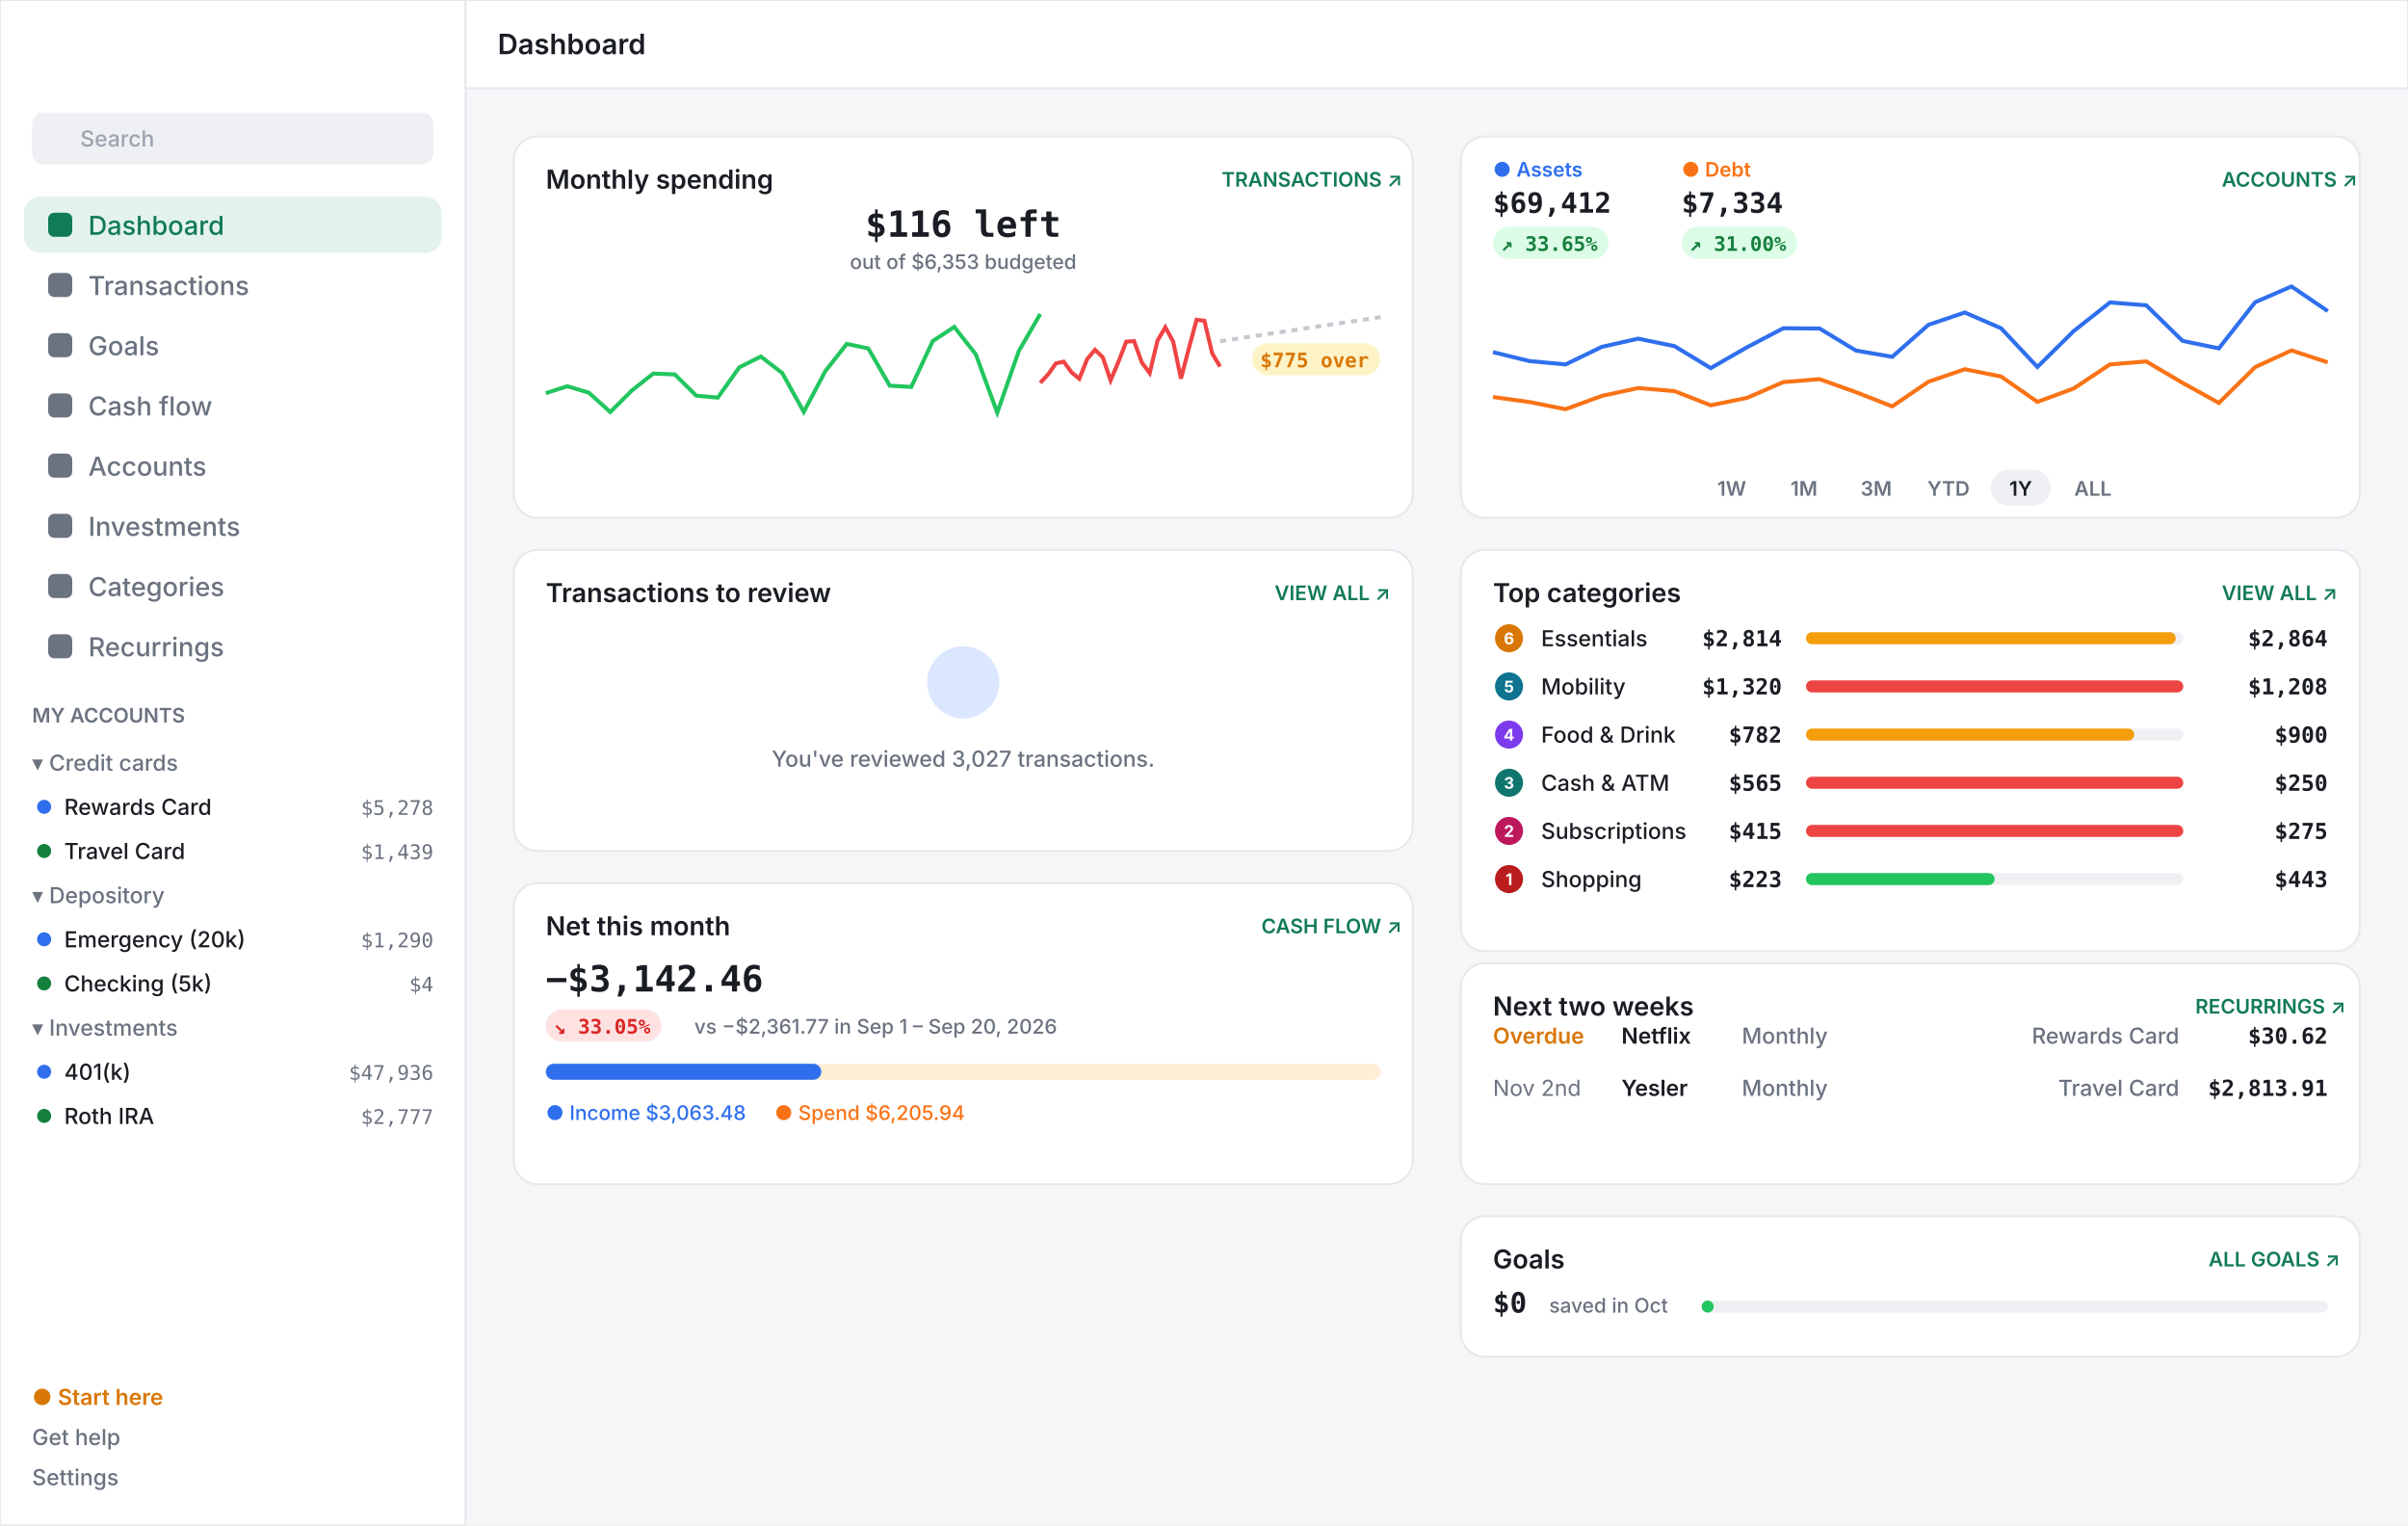
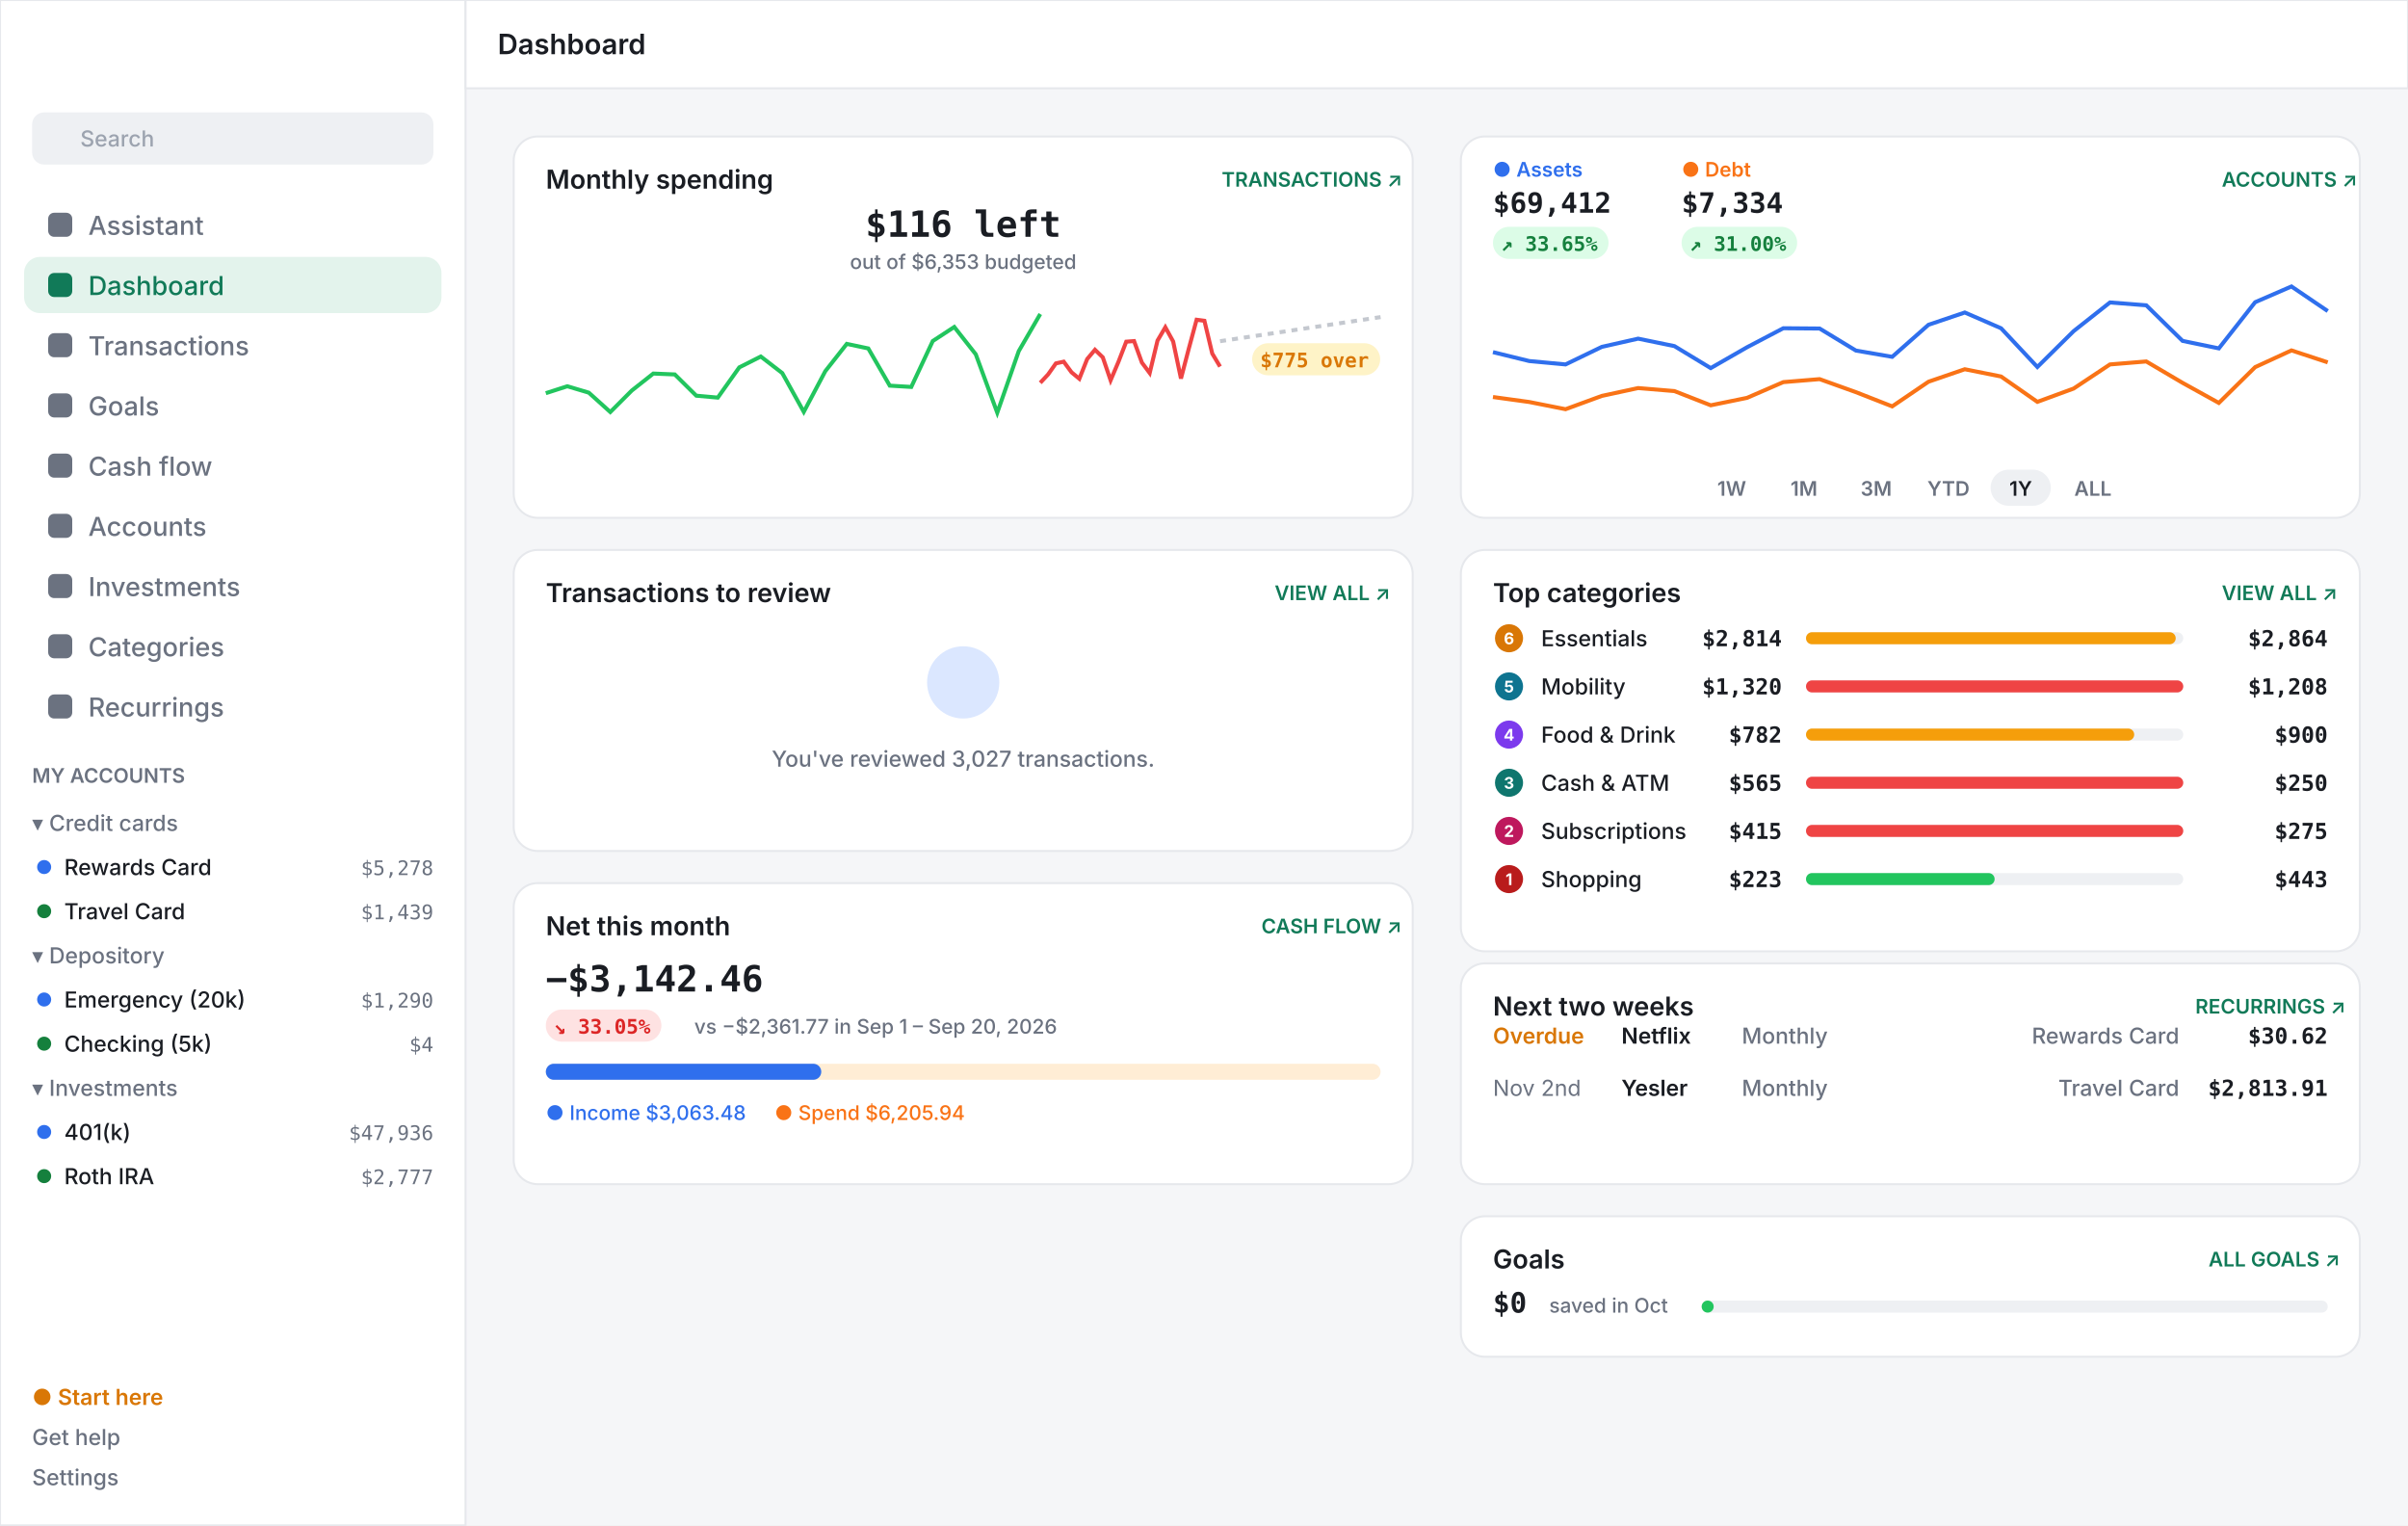
<svg xmlns="http://www.w3.org/2000/svg" width="1200" height="760" viewBox="0 0 1200 760" font-family="Inter, system-ui, sans-serif">
  <rect x="0" y="0" width="1200" height="760" rx="0" fill="#f5f6f8" stroke="none" />
  <rect x="0" y="0" width="232" height="760" rx="0" fill="#ffffff" stroke="#e6e8ec" />
  <rect x="16" y="56" width="200" height="26" rx="6" fill="#eef0f3" stroke="none" />
  <text x="40" y="73" font-size="11" font-weight="500" fill="#9ca3af" text-anchor="start" font-family="Inter, system-ui, sans-serif">Search</text>
-   <rect x="12" y="98" width="208" height="28" rx="8" fill="#e3f3ec" stroke="none" />
-   <rect x="24" y="106" width="12" height="12" rx="3" fill="#117a58" stroke="none" />
-   <text x="44" y="117" font-size="13" font-weight="500" fill="#117a58" text-anchor="start" font-family="Inter, system-ui, sans-serif">Dashboard</text>
-   <rect x="24" y="136" width="12" height="12" rx="3" fill="#6b7280" stroke="none" />
-   <text x="44" y="147" font-size="13" font-weight="500" fill="#6b7280" text-anchor="start" font-family="Inter, system-ui, sans-serif">Transactions</text>
+   <rect x="24" y="106" width="12" height="12" rx="3" fill="#6b7280" stroke="none" />
+   <text x="44" y="117" font-size="13" font-weight="500" fill="#6b7280" text-anchor="start" font-family="Inter, system-ui, sans-serif">Assistant</text>
+   <rect x="12" y="128" width="208" height="28" rx="8" fill="#e3f3ec" stroke="none" />
+   <rect x="24" y="136" width="12" height="12" rx="3" fill="#117a58" stroke="none" />
+   <text x="44" y="147" font-size="13" font-weight="500" fill="#117a58" text-anchor="start" font-family="Inter, system-ui, sans-serif">Dashboard</text>
  <rect x="24" y="166" width="12" height="12" rx="3" fill="#6b7280" stroke="none" />
-   <text x="44" y="177" font-size="13" font-weight="500" fill="#6b7280" text-anchor="start" font-family="Inter, system-ui, sans-serif">Goals</text>
+   <text x="44" y="177" font-size="13" font-weight="500" fill="#6b7280" text-anchor="start" font-family="Inter, system-ui, sans-serif">Transactions</text>
  <rect x="24" y="196" width="12" height="12" rx="3" fill="#6b7280" stroke="none" />
-   <text x="44" y="207" font-size="13" font-weight="500" fill="#6b7280" text-anchor="start" font-family="Inter, system-ui, sans-serif">Cash flow</text>
+   <text x="44" y="207" font-size="13" font-weight="500" fill="#6b7280" text-anchor="start" font-family="Inter, system-ui, sans-serif">Goals</text>
  <rect x="24" y="226" width="12" height="12" rx="3" fill="#6b7280" stroke="none" />
-   <text x="44" y="237" font-size="13" font-weight="500" fill="#6b7280" text-anchor="start" font-family="Inter, system-ui, sans-serif">Accounts</text>
+   <text x="44" y="237" font-size="13" font-weight="500" fill="#6b7280" text-anchor="start" font-family="Inter, system-ui, sans-serif">Cash flow</text>
  <rect x="24" y="256" width="12" height="12" rx="3" fill="#6b7280" stroke="none" />
-   <text x="44" y="267" font-size="13" font-weight="500" fill="#6b7280" text-anchor="start" font-family="Inter, system-ui, sans-serif">Investments</text>
+   <text x="44" y="267" font-size="13" font-weight="500" fill="#6b7280" text-anchor="start" font-family="Inter, system-ui, sans-serif">Accounts</text>
  <rect x="24" y="286" width="12" height="12" rx="3" fill="#6b7280" stroke="none" />
-   <text x="44" y="297" font-size="13" font-weight="500" fill="#6b7280" text-anchor="start" font-family="Inter, system-ui, sans-serif">Categories</text>
+   <text x="44" y="297" font-size="13" font-weight="500" fill="#6b7280" text-anchor="start" font-family="Inter, system-ui, sans-serif">Investments</text>
  <rect x="24" y="316" width="12" height="12" rx="3" fill="#6b7280" stroke="none" />
-   <text x="44" y="327" font-size="13" font-weight="500" fill="#6b7280" text-anchor="start" font-family="Inter, system-ui, sans-serif">Recurrings</text>
-   <text x="16" y="360" font-size="10" font-weight="600" fill="#6b7280" text-anchor="start" font-family="Inter, system-ui, sans-serif">MY ACCOUNTS</text>
-   <text x="16" y="384" font-size="11" font-weight="500" fill="#6b7280" text-anchor="start" font-family="Inter, system-ui, sans-serif">▾ Credit cards</text>
-   <circle cx="22" cy="402" r="3.5" fill="#2f6fed" />
-   <text x="32" y="406" font-size="11" font-weight="500" fill="#1a1d23" text-anchor="start" font-family="Inter, system-ui, sans-serif">Rewards Card</text>
-   <text x="216" y="406" font-size="10" font-weight="500" fill="#6b7280" text-anchor="end" font-family="IBM Plex Mono, Menlo, monospace">$5,278</text>
-   <circle cx="22" cy="424" r="3.5" fill="#15803d" />
-   <text x="32" y="428" font-size="11" font-weight="500" fill="#1a1d23" text-anchor="start" font-family="Inter, system-ui, sans-serif">Travel Card</text>
-   <text x="216" y="428" font-size="10" font-weight="500" fill="#6b7280" text-anchor="end" font-family="IBM Plex Mono, Menlo, monospace">$1,439</text>
-   <text x="16" y="450" font-size="11" font-weight="500" fill="#6b7280" text-anchor="start" font-family="Inter, system-ui, sans-serif">▾ Depository</text>
-   <circle cx="22" cy="468" r="3.5" fill="#2f6fed" />
-   <text x="32" y="472" font-size="11" font-weight="500" fill="#1a1d23" text-anchor="start" font-family="Inter, system-ui, sans-serif">Emergency (20k)</text>
-   <text x="216" y="472" font-size="10" font-weight="500" fill="#6b7280" text-anchor="end" font-family="IBM Plex Mono, Menlo, monospace">$1,290</text>
-   <circle cx="22" cy="490" r="3.5" fill="#15803d" />
-   <text x="32" y="494" font-size="11" font-weight="500" fill="#1a1d23" text-anchor="start" font-family="Inter, system-ui, sans-serif">Checking (5k)</text>
-   <text x="216" y="494" font-size="10" font-weight="500" fill="#6b7280" text-anchor="end" font-family="IBM Plex Mono, Menlo, monospace">$4</text>
-   <text x="16" y="516" font-size="11" font-weight="500" fill="#6b7280" text-anchor="start" font-family="Inter, system-ui, sans-serif">▾ Investments</text>
-   <circle cx="22" cy="534" r="3.5" fill="#2f6fed" />
-   <text x="32" y="538" font-size="11" font-weight="500" fill="#1a1d23" text-anchor="start" font-family="Inter, system-ui, sans-serif">401(k)</text>
-   <text x="216" y="538" font-size="10" font-weight="500" fill="#6b7280" text-anchor="end" font-family="IBM Plex Mono, Menlo, monospace">$47,936</text>
-   <circle cx="22" cy="556" r="3.5" fill="#15803d" />
-   <text x="32" y="560" font-size="11" font-weight="500" fill="#1a1d23" text-anchor="start" font-family="Inter, system-ui, sans-serif">Roth IRA</text>
-   <text x="216" y="560" font-size="10" font-weight="500" fill="#6b7280" text-anchor="end" font-family="IBM Plex Mono, Menlo, monospace">$2,777</text>
+   <text x="44" y="327" font-size="13" font-weight="500" fill="#6b7280" text-anchor="start" font-family="Inter, system-ui, sans-serif">Categories</text>
+   <rect x="24" y="346" width="12" height="12" rx="3" fill="#6b7280" stroke="none" />
+   <text x="44" y="357" font-size="13" font-weight="500" fill="#6b7280" text-anchor="start" font-family="Inter, system-ui, sans-serif">Recurrings</text>
+   <text x="16" y="390" font-size="10" font-weight="600" fill="#6b7280" text-anchor="start" font-family="Inter, system-ui, sans-serif">MY ACCOUNTS</text>
+   <text x="16" y="414" font-size="11" font-weight="500" fill="#6b7280" text-anchor="start" font-family="Inter, system-ui, sans-serif">▾ Credit cards</text>
+   <circle cx="22" cy="432" r="3.5" fill="#2f6fed" />
+   <text x="32" y="436" font-size="11" font-weight="500" fill="#1a1d23" text-anchor="start" font-family="Inter, system-ui, sans-serif">Rewards Card</text>
+   <text x="216" y="436" font-size="10" font-weight="500" fill="#6b7280" text-anchor="end" font-family="IBM Plex Mono, Menlo, monospace">$5,278</text>
+   <circle cx="22" cy="454" r="3.5" fill="#15803d" />
+   <text x="32" y="458" font-size="11" font-weight="500" fill="#1a1d23" text-anchor="start" font-family="Inter, system-ui, sans-serif">Travel Card</text>
+   <text x="216" y="458" font-size="10" font-weight="500" fill="#6b7280" text-anchor="end" font-family="IBM Plex Mono, Menlo, monospace">$1,439</text>
+   <text x="16" y="480" font-size="11" font-weight="500" fill="#6b7280" text-anchor="start" font-family="Inter, system-ui, sans-serif">▾ Depository</text>
+   <circle cx="22" cy="498" r="3.5" fill="#2f6fed" />
+   <text x="32" y="502" font-size="11" font-weight="500" fill="#1a1d23" text-anchor="start" font-family="Inter, system-ui, sans-serif">Emergency (20k)</text>
+   <text x="216" y="502" font-size="10" font-weight="500" fill="#6b7280" text-anchor="end" font-family="IBM Plex Mono, Menlo, monospace">$1,290</text>
+   <circle cx="22" cy="520" r="3.5" fill="#15803d" />
+   <text x="32" y="524" font-size="11" font-weight="500" fill="#1a1d23" text-anchor="start" font-family="Inter, system-ui, sans-serif">Checking (5k)</text>
+   <text x="216" y="524" font-size="10" font-weight="500" fill="#6b7280" text-anchor="end" font-family="IBM Plex Mono, Menlo, monospace">$4</text>
+   <text x="16" y="546" font-size="11" font-weight="500" fill="#6b7280" text-anchor="start" font-family="Inter, system-ui, sans-serif">▾ Investments</text>
+   <circle cx="22" cy="564" r="3.5" fill="#2f6fed" />
+   <text x="32" y="568" font-size="11" font-weight="500" fill="#1a1d23" text-anchor="start" font-family="Inter, system-ui, sans-serif">401(k)</text>
+   <text x="216" y="568" font-size="10" font-weight="500" fill="#6b7280" text-anchor="end" font-family="IBM Plex Mono, Menlo, monospace">$47,936</text>
+   <circle cx="22" cy="586" r="3.5" fill="#15803d" />
+   <text x="32" y="590" font-size="11" font-weight="500" fill="#1a1d23" text-anchor="start" font-family="Inter, system-ui, sans-serif">Roth IRA</text>
+   <text x="216" y="590" font-size="10" font-weight="500" fill="#6b7280" text-anchor="end" font-family="IBM Plex Mono, Menlo, monospace">$2,777</text>
  <text x="16" y="700" font-size="11" font-weight="600" fill="#d97706" text-anchor="start" font-family="Inter, system-ui, sans-serif">● Start here</text>
  <text x="16" y="720" font-size="11" font-weight="500" fill="#6b7280" text-anchor="start" font-family="Inter, system-ui, sans-serif">Get help</text>
  <text x="16" y="740" font-size="11" font-weight="500" fill="#6b7280" text-anchor="start" font-family="Inter, system-ui, sans-serif">Settings</text>
  <rect x="232" y="0" width="968" height="44" rx="0" fill="#ffffff" stroke="#e6e8ec" />
  <text x="248" y="27" font-size="14" font-weight="600" fill="#1a1d23" text-anchor="start" font-family="Inter, system-ui, sans-serif">Dashboard</text>
  <rect x="256" y="68" width="448" height="190" rx="12" fill="#ffffff" stroke="#e6e8ec" />
  <text x="272" y="94" font-size="13" font-weight="600" fill="#1a1d23" text-anchor="start" font-family="Inter, system-ui, sans-serif">Monthly spending</text>
  <text x="608.8" y="93" font-size="10" font-weight="600" fill="#117a58" text-anchor="start" font-family="Inter, system-ui, sans-serif">TRANSACTIONS ↗</text>
  <text x="480" y="118" font-size="18" font-weight="600" fill="#1a1d23" text-anchor="middle" font-family="IBM Plex Mono, Menlo, monospace">$116 left</text>
  <text x="480" y="134" font-size="10" font-weight="500" fill="#6b7280" text-anchor="middle" font-family="Inter, system-ui, sans-serif">out of $6,353 budgeted</text>
  <polyline points="272,195.902 282.713,192.447 293.426,195.643 304.139,205.293 314.852,194.579 325.565,186.124 336.278,186.564 346.991,197.152 357.704,198.108 368.417,183.038 379.13,177.638 389.843,185.89 400.557,205.207 411.27,184.956 421.983,171.34 432.696,173.608 443.409,192.148 454.122,192.792 464.835,169.915 475.548,162.911 486.261,176.52 496.974,205.626 507.687,174.945 518.4,156.469" fill="none" stroke="#22c55e" stroke-width="2" stroke-dasharray="" />
  <polyline points="518.4,190.73 522.296,186.569 526.191,181.057 530.087,180.196 533.983,185.496 537.878,188.719 541.774,178.904 545.67,174.269 549.565,178.046 553.461,189.48 557.357,180.304 561.252,170.237 565.148,169.936 569.043,180.646 572.939,185.865 576.835,169.695 580.73,163.057 584.626,170.133 588.522,188.606 592.417,173.724 596.313,159.312 600.209,159.831 604.104,176.138 608,182.644" fill="none" stroke="#ef4444" stroke-width="2" stroke-dasharray="" />
  <polyline points="608,170 688,158" fill="none" stroke="#c4c8cf" stroke-width="2" stroke-dasharray="3 3" />
  <rect x="624" y="171" width="63.8" height="16" rx="8" fill="#fef3c7" stroke="none" />
  <text x="628" y="183" font-size="10" font-weight="600" fill="#d97706" text-anchor="start" font-family="IBM Plex Mono, Menlo, monospace">$775 over</text>
  <rect x="728" y="68" width="448" height="190" rx="12" fill="#ffffff" stroke="#e6e8ec" />
  <text x="1107.2" y="93" font-size="10" font-weight="600" fill="#117a58" text-anchor="start" font-family="Inter, system-ui, sans-serif">ACCOUNTS ↗</text>
  <text x="744" y="88" font-size="10" font-weight="600" fill="#2f6fed" text-anchor="start" font-family="Inter, system-ui, sans-serif">● Assets</text>
  <text x="744" y="106" font-size="14" font-weight="600" fill="#1a1d23" text-anchor="start" font-family="IBM Plex Mono, Menlo, monospace">$69,412</text>
  <rect x="744" y="113" width="57.6" height="16" rx="8" fill="#dcfce7" stroke="none" />
  <text x="748" y="125" font-size="10" font-weight="600" fill="#15803d" text-anchor="start" font-family="IBM Plex Mono, Menlo, monospace">↗ 33.65%</text>
  <text x="838" y="88" font-size="10" font-weight="600" fill="#f97316" text-anchor="start" font-family="Inter, system-ui, sans-serif">● Debt</text>
  <text x="838" y="106" font-size="14" font-weight="600" fill="#1a1d23" text-anchor="start" font-family="IBM Plex Mono, Menlo, monospace">$7,334</text>
  <rect x="838" y="113" width="57.6" height="16" rx="8" fill="#dcfce7" stroke="none" />
  <text x="842" y="125" font-size="10" font-weight="600" fill="#15803d" text-anchor="start" font-family="IBM Plex Mono, Menlo, monospace">↗ 31.00%</text>
  <polyline points="744,175.452 762.087,179.889 780.174,181.571 798.261,172.828 816.348,168.729 834.435,172.447 852.522,183.401 870.609,173.021 888.696,163.544 906.783,163.686 924.87,174.663 942.957,177.787 961.043,161.821 979.13,155.702 997.217,163.559 1015.304,182.853 1033.391,164.968 1051.478,150.696 1069.565,152.116 1087.652,169.841 1105.739,173.58 1123.826,150.573 1141.913,142.729 1160,154.994" fill="none" stroke="#2f6fed" stroke-width="2" stroke-dasharray="" />
  <polyline points="744,197.808 762.087,200.296 780.174,203.883 798.261,197.255 816.348,193.35 834.435,194.853 852.522,201.935 870.609,198.232 888.696,190.389 906.783,188.901 924.87,195.386 942.957,202.474 961.043,190.192 979.13,183.973 997.217,187.593 1015.304,200.225 1033.391,193.583 1051.478,181.578 1069.565,180.093 1087.652,190.745 1105.739,200.753 1123.826,182.923 1141.913,174.59 1160,180.532" fill="none" stroke="#f97316" stroke-width="2" stroke-dasharray="" />
  <text x="863" y="247" font-size="10" font-weight="600" fill="#6b7280" text-anchor="middle" font-family="Inter, system-ui, sans-serif">1W</text>
  <text x="899" y="247" font-size="10" font-weight="600" fill="#6b7280" text-anchor="middle" font-family="Inter, system-ui, sans-serif">1M</text>
  <text x="935" y="247" font-size="10" font-weight="600" fill="#6b7280" text-anchor="middle" font-family="Inter, system-ui, sans-serif">3M</text>
  <text x="971" y="247" font-size="10" font-weight="600" fill="#6b7280" text-anchor="middle" font-family="Inter, system-ui, sans-serif">YTD</text>
  <rect x="992" y="234" width="30" height="18" rx="9" fill="#eef0f3" stroke="none" />
  <text x="1007" y="247" font-size="10" font-weight="600" fill="#1a1d23" text-anchor="middle" font-family="Inter, system-ui, sans-serif">1Y</text>
  <text x="1043" y="247" font-size="10" font-weight="600" fill="#6b7280" text-anchor="middle" font-family="Inter, system-ui, sans-serif">ALL</text>
  <rect x="256" y="274" width="448" height="150" rx="12" fill="#ffffff" stroke="#e6e8ec" />
  <text x="272" y="300" font-size="13" font-weight="600" fill="#1a1d23" text-anchor="start" font-family="Inter, system-ui, sans-serif">Transactions to review</text>
  <text x="635.2" y="299" font-size="10" font-weight="600" fill="#117a58" text-anchor="start" font-family="Inter, system-ui, sans-serif">VIEW ALL ↗</text>
  <circle cx="480" cy="340" r="18" fill="#dbe7ff" />
  <text x="480" y="382" font-size="11" font-weight="500" fill="#6b7280" text-anchor="middle" font-family="Inter, system-ui, sans-serif">You've reviewed 3,027 transactions.</text>
  <rect x="728" y="274" width="448" height="200" rx="12" fill="#ffffff" stroke="#e6e8ec" />
  <text x="744" y="300" font-size="13" font-weight="600" fill="#1a1d23" text-anchor="start" font-family="Inter, system-ui, sans-serif">Top categories</text>
  <text x="1107.2" y="299" font-size="10" font-weight="600" fill="#117a58" text-anchor="start" font-family="Inter, system-ui, sans-serif">VIEW ALL ↗</text>
  <circle cx="752" cy="318" r="7" fill="#d97706" />
  <text x="752" y="321" font-size="8" font-weight="700" fill="#fff" text-anchor="middle" font-family="Inter, system-ui, sans-serif">6</text>
  <text x="768" y="322" font-size="11" font-weight="500" fill="#1a1d23" text-anchor="start" font-family="Inter, system-ui, sans-serif">Essentials</text>
  <text x="888" y="322" font-size="11" font-weight="600" fill="#1a1d23" text-anchor="end" font-family="IBM Plex Mono, Menlo, monospace">$2,814</text>
  <rect x="900" y="315" width="188" height="6" rx="3" fill="#eef0f3" stroke="none" />
  <rect x="900" y="315" width="184.24" height="6" rx="3" fill="#f59e0b" stroke="none" />
  <text x="1160" y="322" font-size="11" font-weight="600" fill="#1a1d23" text-anchor="end" font-family="IBM Plex Mono, Menlo, monospace">$2,864</text>
  <circle cx="752" cy="342" r="7" fill="#0e7490" />
  <text x="752" y="345" font-size="8" font-weight="700" fill="#fff" text-anchor="middle" font-family="Inter, system-ui, sans-serif">5</text>
  <text x="768" y="346" font-size="11" font-weight="500" fill="#1a1d23" text-anchor="start" font-family="Inter, system-ui, sans-serif">Mobility</text>
  <text x="888" y="346" font-size="11" font-weight="600" fill="#1a1d23" text-anchor="end" font-family="IBM Plex Mono, Menlo, monospace">$1,320</text>
  <rect x="900" y="339" width="188" height="6" rx="3" fill="#eef0f3" stroke="none" />
  <rect x="900" y="339" width="188" height="6" rx="3" fill="#ef4444" stroke="none" />
  <text x="1160" y="346" font-size="11" font-weight="600" fill="#1a1d23" text-anchor="end" font-family="IBM Plex Mono, Menlo, monospace">$1,208</text>
  <circle cx="752" cy="366" r="7" fill="#7c3aed" />
  <text x="752" y="369" font-size="8" font-weight="700" fill="#fff" text-anchor="middle" font-family="Inter, system-ui, sans-serif">4</text>
  <text x="768" y="370" font-size="11" font-weight="500" fill="#1a1d23" text-anchor="start" font-family="Inter, system-ui, sans-serif">Food &amp; Drink</text>
  <text x="888" y="370" font-size="11" font-weight="600" fill="#1a1d23" text-anchor="end" font-family="IBM Plex Mono, Menlo, monospace">$782</text>
  <rect x="900" y="363" width="188" height="6" rx="3" fill="#eef0f3" stroke="none" />
  <rect x="900" y="363" width="163.56" height="6" rx="3" fill="#f59e0b" stroke="none" />
  <text x="1160" y="370" font-size="11" font-weight="600" fill="#1a1d23" text-anchor="end" font-family="IBM Plex Mono, Menlo, monospace">$900</text>
  <circle cx="752" cy="390" r="7" fill="#0f766e" />
  <text x="752" y="393" font-size="8" font-weight="700" fill="#fff" text-anchor="middle" font-family="Inter, system-ui, sans-serif">3</text>
  <text x="768" y="394" font-size="11" font-weight="500" fill="#1a1d23" text-anchor="start" font-family="Inter, system-ui, sans-serif">Cash &amp; ATM</text>
  <text x="888" y="394" font-size="11" font-weight="600" fill="#1a1d23" text-anchor="end" font-family="IBM Plex Mono, Menlo, monospace">$565</text>
  <rect x="900" y="387" width="188" height="6" rx="3" fill="#eef0f3" stroke="none" />
  <rect x="900" y="387" width="188" height="6" rx="3" fill="#ef4444" stroke="none" />
  <text x="1160" y="394" font-size="11" font-weight="600" fill="#1a1d23" text-anchor="end" font-family="IBM Plex Mono, Menlo, monospace">$250</text>
  <circle cx="752" cy="414" r="7" fill="#be185d" />
  <text x="752" y="417" font-size="8" font-weight="700" fill="#fff" text-anchor="middle" font-family="Inter, system-ui, sans-serif">2</text>
  <text x="768" y="418" font-size="11" font-weight="500" fill="#1a1d23" text-anchor="start" font-family="Inter, system-ui, sans-serif">Subscriptions</text>
  <text x="888" y="418" font-size="11" font-weight="600" fill="#1a1d23" text-anchor="end" font-family="IBM Plex Mono, Menlo, monospace">$415</text>
  <rect x="900" y="411" width="188" height="6" rx="3" fill="#eef0f3" stroke="none" />
  <rect x="900" y="411" width="188" height="6" rx="3" fill="#ef4444" stroke="none" />
  <text x="1160" y="418" font-size="11" font-weight="600" fill="#1a1d23" text-anchor="end" font-family="IBM Plex Mono, Menlo, monospace">$275</text>
  <circle cx="752" cy="438" r="7" fill="#b91c1c" />
  <text x="752" y="441" font-size="8" font-weight="700" fill="#fff" text-anchor="middle" font-family="Inter, system-ui, sans-serif">1</text>
  <text x="768" y="442" font-size="11" font-weight="500" fill="#1a1d23" text-anchor="start" font-family="Inter, system-ui, sans-serif">Shopping</text>
  <text x="888" y="442" font-size="11" font-weight="600" fill="#1a1d23" text-anchor="end" font-family="IBM Plex Mono, Menlo, monospace">$223</text>
  <rect x="900" y="435" width="188" height="6" rx="3" fill="#eef0f3" stroke="none" />
  <rect x="900" y="435" width="94" height="6" rx="3" fill="#22c55e" stroke="none" />
  <text x="1160" y="442" font-size="11" font-weight="600" fill="#1a1d23" text-anchor="end" font-family="IBM Plex Mono, Menlo, monospace">$443</text>
  <rect x="256" y="440" width="448" height="150" rx="12" fill="#ffffff" stroke="#e6e8ec" />
  <text x="272" y="466" font-size="13" font-weight="600" fill="#1a1d23" text-anchor="start" font-family="Inter, system-ui, sans-serif">Net this month</text>
  <text x="628.6" y="465" font-size="10" font-weight="600" fill="#117a58" text-anchor="start" font-family="Inter, system-ui, sans-serif">CASH FLOW ↗</text>
  <text x="272" y="494" font-size="18" font-weight="600" fill="#1a1d23" text-anchor="start" font-family="IBM Plex Mono, Menlo, monospace">−$3,142.46</text>
  <rect x="272" y="503" width="57.6" height="16" rx="8" fill="#fee2e2" stroke="none" />
  <text x="276" y="515" font-size="10" font-weight="600" fill="#dc2626" text-anchor="start" font-family="IBM Plex Mono, Menlo, monospace">↘ 33.05%</text>
  <text x="346" y="515" font-size="10" font-weight="500" fill="#6b7280" text-anchor="start" font-family="Inter, system-ui, sans-serif">vs −$2,361.77 in Sep 1 – Sep 20, 2026</text>
  <rect x="272" y="530" width="416" height="8" rx="4" fill="#ffedd5" stroke="none" />
  <rect x="272" y="530" width="137.28" height="8" rx="4" fill="#2f6fed" stroke="none" />
  <text x="272" y="558" font-size="10" font-weight="500" fill="#2f6fed" text-anchor="start" font-family="Inter, system-ui, sans-serif">● Income $3,063.48</text>
  <text x="386" y="558" font-size="10" font-weight="500" fill="#f97316" text-anchor="start" font-family="Inter, system-ui, sans-serif">● Spend $6,205.94</text>
  <rect x="728" y="480" width="448" height="110" rx="12" fill="#ffffff" stroke="#e6e8ec" />
  <text x="744" y="506" font-size="13" font-weight="600" fill="#1a1d23" text-anchor="start" font-family="Inter, system-ui, sans-serif">Next two weeks</text>
  <text x="1094" y="505" font-size="10" font-weight="600" fill="#117a58" text-anchor="start" font-family="Inter, system-ui, sans-serif">RECURRINGS ↗</text>
  <text x="744" y="520" font-size="11" font-weight="600" fill="#d97706" text-anchor="start" font-family="Inter, system-ui, sans-serif">Overdue</text>
  <text x="808" y="520" font-size="11" font-weight="600" fill="#1a1d23" text-anchor="start" font-family="Inter, system-ui, sans-serif">Netflix</text>
  <text x="868" y="520" font-size="11" font-weight="500" fill="#6b7280" text-anchor="start" font-family="Inter, system-ui, sans-serif">Monthly</text>
  <text x="1086" y="520" font-size="11" font-weight="500" fill="#6b7280" text-anchor="end" font-family="Inter, system-ui, sans-serif">Rewards Card</text>
  <text x="1160" y="520" font-size="11" font-weight="600" fill="#1a1d23" text-anchor="end" font-family="IBM Plex Mono, Menlo, monospace">$30.62</text>
  <text x="744" y="546" font-size="11" font-weight="400" fill="#6b7280" text-anchor="start" font-family="Inter, system-ui, sans-serif">Nov 2nd</text>
  <text x="808" y="546" font-size="11" font-weight="600" fill="#1a1d23" text-anchor="start" font-family="Inter, system-ui, sans-serif">Yesler</text>
  <text x="868" y="546" font-size="11" font-weight="500" fill="#6b7280" text-anchor="start" font-family="Inter, system-ui, sans-serif">Monthly</text>
  <text x="1086" y="546" font-size="11" font-weight="500" fill="#6b7280" text-anchor="end" font-family="Inter, system-ui, sans-serif">Travel Card</text>
  <text x="1160" y="546" font-size="11" font-weight="600" fill="#1a1d23" text-anchor="end" font-family="IBM Plex Mono, Menlo, monospace">$2,813.91</text>
  <rect x="728" y="606" width="448" height="70" rx="12" fill="#ffffff" stroke="#e6e8ec" />
  <text x="744" y="632" font-size="13" font-weight="600" fill="#1a1d23" text-anchor="start" font-family="Inter, system-ui, sans-serif">Goals</text>
  <text x="1100.6" y="631" font-size="10" font-weight="600" fill="#117a58" text-anchor="start" font-family="Inter, system-ui, sans-serif">ALL GOALS ↗</text>
  <text x="744" y="654" font-size="14" font-weight="600" fill="#1a1d23" text-anchor="start" font-family="IBM Plex Mono, Menlo, monospace">$0</text>
  <text x="772" y="654" font-size="10" font-weight="500" fill="#6b7280" text-anchor="start" font-family="Inter, system-ui, sans-serif">saved in Oct</text>
  <rect x="848" y="648" width="312" height="6" rx="3" fill="#eef0f3" stroke="none" />
  <rect x="848" y="648" width="6" height="6" rx="3" fill="#22c55e" stroke="none" />
</svg>
